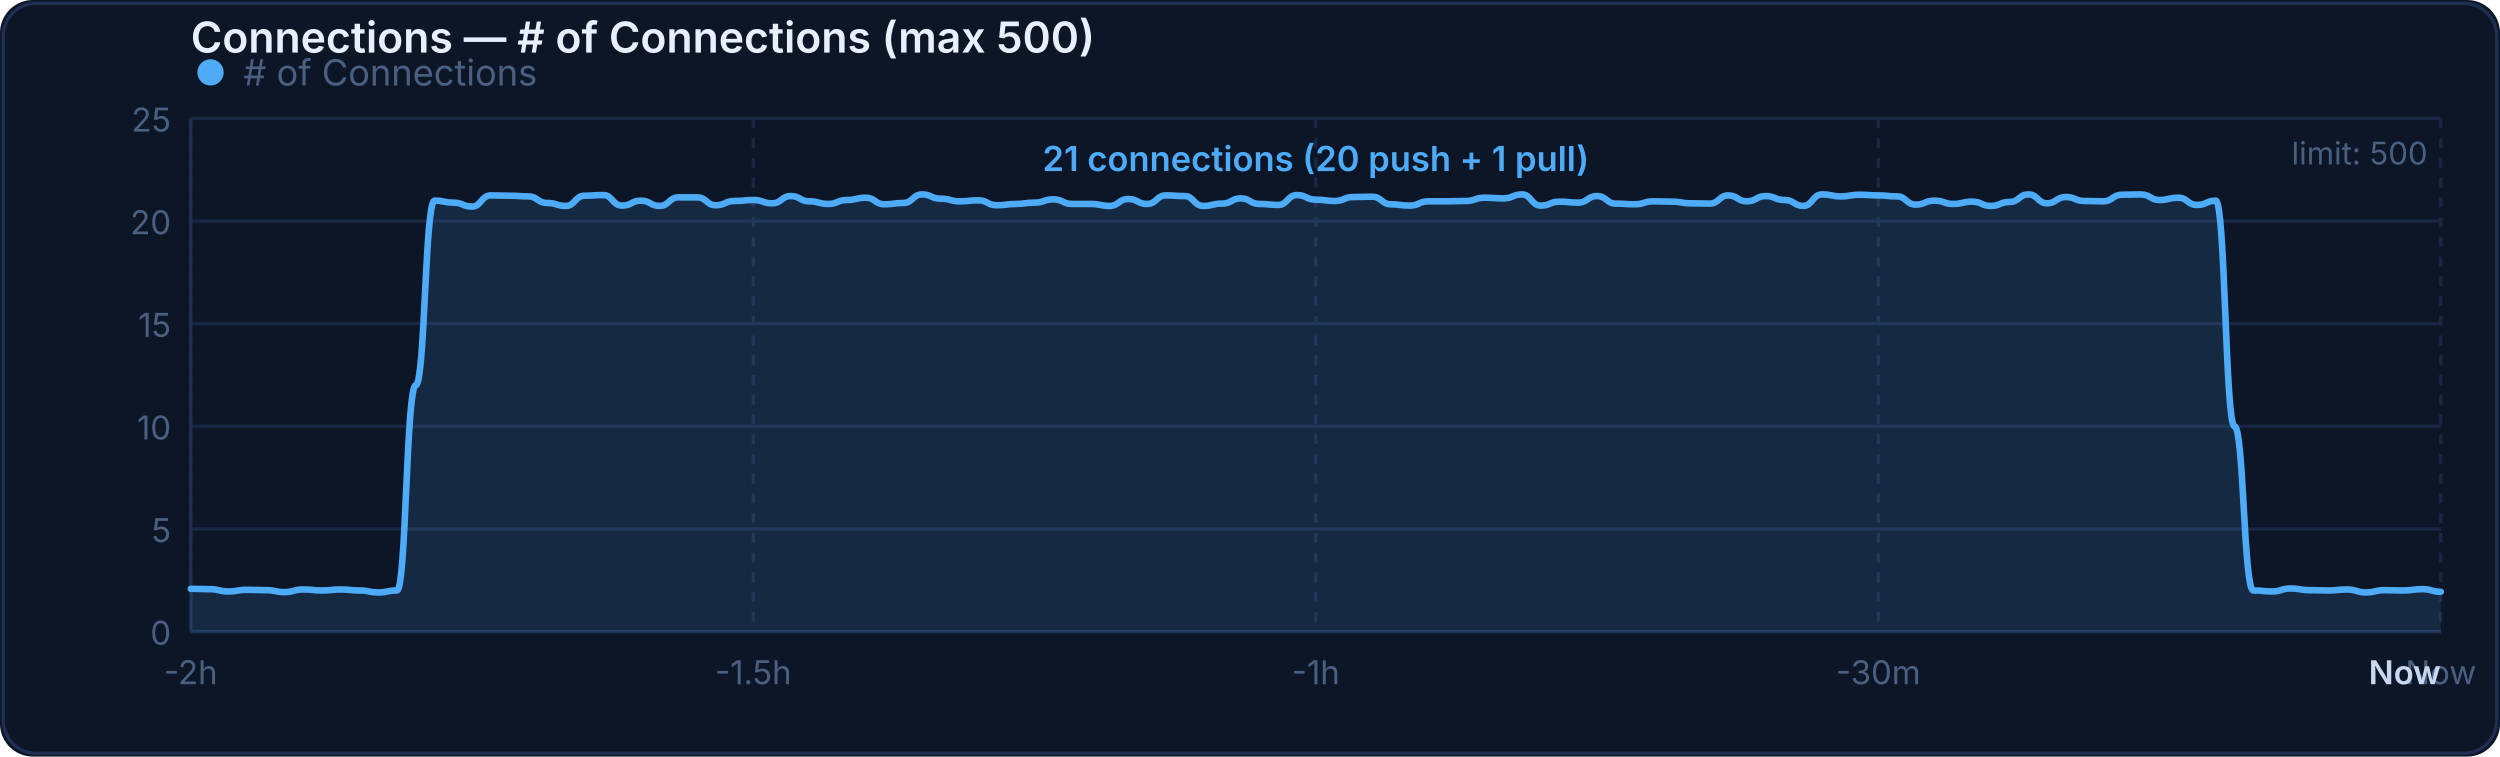
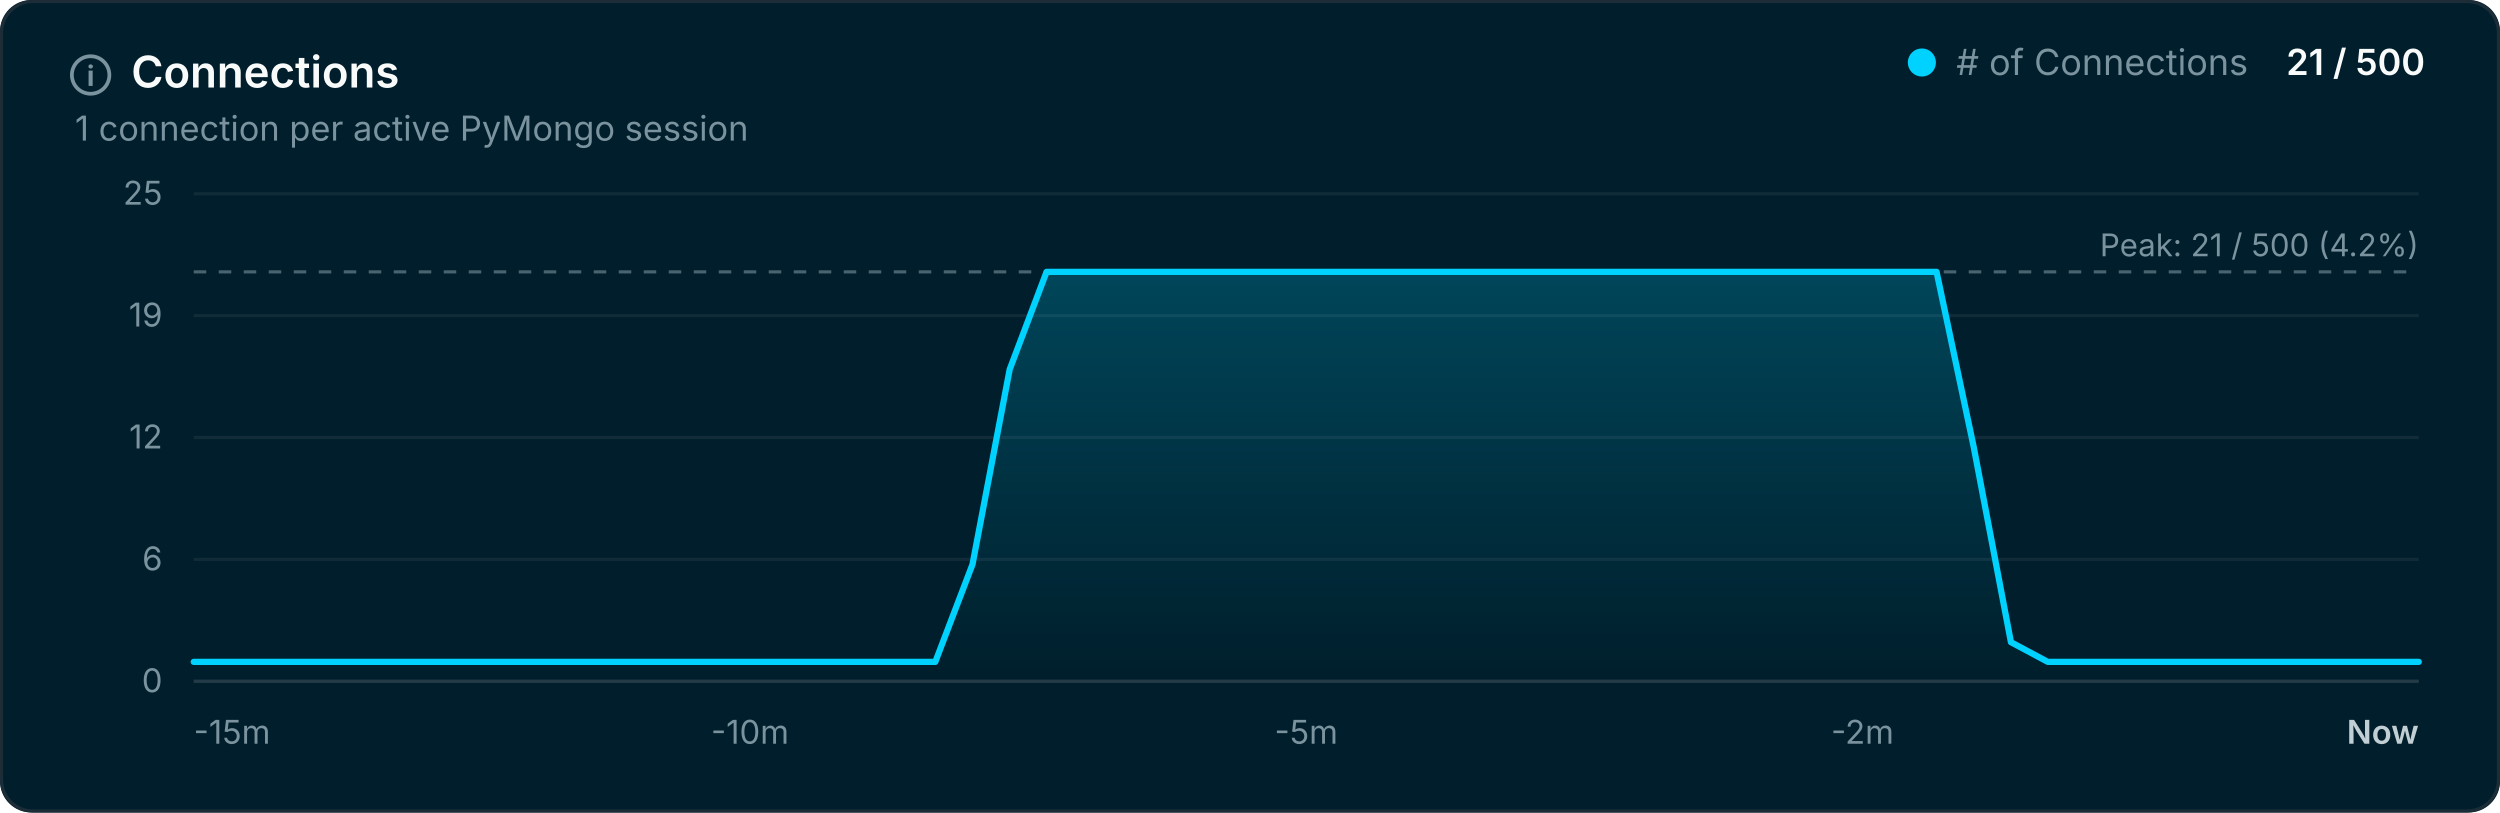
- <svg xmlns="http://www.w3.org/2000/svg" viewBox="0 0 760 230">
-   <rect width="760" height="230" fill="#0d1627" rx="10" />
-   <rect x="1" y="1" width="758" height="228" fill="none" stroke="#1e2f52" stroke-width="1" rx="10" />
-   <text x="58" y="16" font-family="'Instrument Sans','Inter',system-ui,sans-serif" font-size="13" font-weight="600" fill="#e8f0ff">Connections — # of Connections (max 500)</text>
-   <circle cx="64" cy="22" r="4" fill="#4dabf7" />
-   <text x="74" y="26" font-family="'Instrument Sans','Inter',system-ui,sans-serif" font-size="11" fill="#4a6080"># of Connections</text>
-   <line x1="58" y1="192.0" x2="742" y2="192.0" stroke="#1a2744" stroke-width="1" />
-   <text x="52" y="196.0" font-family="'Instrument Sans','Inter',system-ui,sans-serif" font-size="10" fill="#4a6080" text-anchor="end">0</text>
-   <line x1="58" y1="160.8" x2="742" y2="160.8" stroke="#1a2744" stroke-width="1" />
-   <text x="52" y="164.8" font-family="'Instrument Sans','Inter',system-ui,sans-serif" font-size="10" fill="#4a6080" text-anchor="end">5</text>
-   <line x1="58" y1="129.6" x2="742" y2="129.6" stroke="#1a2744" stroke-width="1" />
-   <text x="52" y="133.6" font-family="'Instrument Sans','Inter',system-ui,sans-serif" font-size="10" fill="#4a6080" text-anchor="end">10</text>
-   <line x1="58" y1="98.4" x2="742" y2="98.4" stroke="#1a2744" stroke-width="1" />
-   <text x="52" y="102.4" font-family="'Instrument Sans','Inter',system-ui,sans-serif" font-size="10" fill="#4a6080" text-anchor="end">15</text>
-   <line x1="58" y1="67.2" x2="742" y2="67.2" stroke="#1a2744" stroke-width="1" />
-   <text x="52" y="71.2" font-family="'Instrument Sans','Inter',system-ui,sans-serif" font-size="10" fill="#4a6080" text-anchor="end">20</text>
-   <line x1="58" y1="36.0" x2="742" y2="36.0" stroke="#1a2744" stroke-width="1" />
-   <text x="52" y="40.0" font-family="'Instrument Sans','Inter',system-ui,sans-serif" font-size="10" fill="#4a6080" text-anchor="end">25</text>
-   <line x1="58.0" y1="36" x2="58.0" y2="192" stroke="#1a2744" stroke-width="1" stroke-dasharray="3 3" />
-   <text x="58.0" y="208" font-family="'Instrument Sans','Inter',system-ui,sans-serif" font-size="10" fill="#4a6080" text-anchor="middle">-2h</text>
-   <line x1="229.0" y1="36" x2="229.0" y2="192" stroke="#1a2744" stroke-width="1" stroke-dasharray="3 3" />
-   <text x="229.0" y="208" font-family="'Instrument Sans','Inter',system-ui,sans-serif" font-size="10" fill="#4a6080" text-anchor="middle">-1.5h</text>
-   <line x1="400.0" y1="36" x2="400.0" y2="192" stroke="#1a2744" stroke-width="1" stroke-dasharray="3 3" />
-   <text x="400.0" y="208" font-family="'Instrument Sans','Inter',system-ui,sans-serif" font-size="10" fill="#4a6080" text-anchor="middle">-1h</text>
-   <line x1="571.0" y1="36" x2="571.0" y2="192" stroke="#1a2744" stroke-width="1" stroke-dasharray="3 3" />
-   <text x="571.0" y="208" font-family="'Instrument Sans','Inter',system-ui,sans-serif" font-size="10" fill="#4a6080" text-anchor="middle">-30m</text>
-   <line x1="742.0" y1="36" x2="742.0" y2="192" stroke="#1a2744" stroke-width="1" stroke-dasharray="3 3" />
-   <text x="742.0" y="208" font-family="'Instrument Sans','Inter',system-ui,sans-serif" font-size="10" fill="#4a6080" text-anchor="middle">Now</text>
-   <line x1="58" y1="36" x2="58" y2="192" stroke="#1e2f52" stroke-width="1" />
-   <line x1="58" y1="192" x2="742" y2="192" stroke="#1e2f52" stroke-width="1" />
-   <path d="M58.0,179.0 C60.9,179.0 60.9,179.1 63.7,179.1 C66.6,179.1 66.6,179.8 69.4,179.8 C72.2,179.8 72.2,179.3 75.1,179.3 C77.9,179.3 77.9,179.4 80.8,179.4 C83.7,179.4 83.7,180.0 86.5,180.0 C89.3,180.0 89.3,179.2 92.2,179.2 C95.1,179.2 95.1,179.5 97.9,179.5 C100.8,179.5 100.8,179.2 103.6,179.2 C106.4,179.2 106.4,179.5 109.3,179.5 C112.2,179.5 112.2,180.1 115.0,180.1 C117.8,180.1 117.8,179.5 120.7,179.5 C123.5,179.5 123.5,117.1 126.4,117.1 C129.2,117.1 129.2,61.0 132.1,61.0 C135.0,61.0 135.0,61.6 137.8,61.6 C140.7,61.6 140.7,62.8 143.5,62.8 C146.3,62.8 146.3,59.4 149.2,59.4 C152.0,59.4 152.0,59.5 154.9,59.5 C157.8,59.5 157.8,59.7 160.6,59.7 C163.4,59.7 163.4,61.7 166.3,61.7 C169.2,61.7 169.2,62.6 172.0,62.6 C174.8,62.6 174.8,59.5 177.7,59.5 C180.5,59.5 180.5,59.3 183.4,59.3 C186.2,59.3 186.2,62.5 189.1,62.5 C192.0,62.5 192.0,61.0 194.8,61.0 C197.7,61.0 197.7,62.6 200.5,62.6 C203.4,62.6 203.4,60.0 206.2,60.0 C209.1,60.0 209.1,60.0 211.9,60.0 C214.8,60.0 214.8,62.4 217.6,62.4 C220.4,62.4 220.4,61.1 223.3,61.1 C226.2,61.1 226.2,60.8 229.0,60.8 C231.9,60.8 231.9,61.8 234.7,61.8 C237.6,61.8 237.6,59.6 240.4,59.6 C243.2,59.6 243.2,61.2 246.1,61.2 C248.9,61.2 248.9,62.0 251.8,62.0 C254.6,62.0 254.6,60.8 257.5,60.8 C260.4,60.8 260.4,60.1 263.2,60.1 C266.0,60.1 266.0,62.1 268.9,62.1 C271.8,62.1 271.8,61.7 274.6,61.7 C277.5,61.7 277.5,59.1 280.3,59.1 C283.1,59.1 283.1,60.4 286.0,60.4 C288.9,60.4 288.9,61.2 291.7,61.2 C294.6,61.2 294.6,60.9 297.4,60.9 C300.2,60.9 300.2,62.4 303.1,62.4 C305.9,62.4 305.9,62.0 308.8,62.0 C311.6,62.0 311.6,61.6 314.5,61.6 C317.4,61.6 317.4,60.6 320.2,60.6 C323.1,60.6 323.1,62.0 325.9,62.0 C328.8,62.0 328.8,62.0 331.6,62.0 C334.5,62.0 334.5,62.6 337.3,62.6 C340.1,62.6 340.1,60.5 343.0,60.5 C345.9,60.5 345.9,62.0 348.7,62.0 C351.6,62.0 351.6,59.4 354.4,59.4 C357.2,59.4 357.2,59.6 360.1,59.6 C362.9,59.6 362.9,62.6 365.8,62.6 C368.6,62.6 368.6,61.9 371.5,61.9 C374.4,61.9 374.4,60.3 377.2,60.3 C380.0,60.3 380.0,62.0 382.9,62.0 C385.8,62.0 385.8,62.3 388.6,62.3 C391.4,62.3 391.4,59.3 394.3,59.3 C397.1,59.3 397.1,60.7 400.0,60.7 C402.9,60.7 402.9,61.1 405.7,61.1 C408.6,61.1 408.6,59.9 411.4,59.9 C414.2,59.9 414.2,59.8 417.1,59.8 C420.0,59.8 420.0,62.1 422.8,62.1 C425.6,62.1 425.6,62.5 428.5,62.5 C431.4,62.5 431.4,61.2 434.2,61.2 C437.1,61.2 437.1,61.2 439.9,61.2 C442.8,61.2 442.8,61.1 445.6,61.1 C448.4,61.1 448.4,60.1 451.3,60.1 C454.1,60.1 454.1,60.3 457.0,60.3 C459.9,60.3 459.9,59.1 462.7,59.1 C465.5,59.1 465.5,62.5 468.4,62.5 C471.2,62.5 471.2,61.3 474.1,61.3 C476.9,61.3 476.9,61.6 479.8,61.6 C482.6,61.6 482.6,59.6 485.5,59.6 C488.4,59.6 488.4,61.9 491.2,61.9 C494.1,61.9 494.1,62.1 496.9,62.1 C499.8,62.1 499.8,61.2 502.6,61.2 C505.5,61.2 505.5,61.3 508.3,61.3 C511.1,61.3 511.1,61.8 514.0,61.8 C516.9,61.8 516.9,61.9 519.7,61.9 C522.6,61.9 522.6,59.4 525.4,59.4 C528.2,59.4 528.2,61.2 531.1,61.2 C533.9,61.2 533.9,59.6 536.8,59.6 C539.6,59.6 539.6,60.8 542.5,60.8 C545.4,60.8 545.4,62.6 548.2,62.6 C551.0,62.6 551.0,59.1 553.9,59.1 C556.8,59.1 556.8,59.7 559.6,59.7 C562.4,59.7 562.4,59.2 565.3,59.2 C568.1,59.2 568.1,59.4 571.0,59.4 C573.8,59.4 573.8,59.7 576.7,59.7 C579.5,59.7 579.5,62.2 582.4,62.2 C585.2,62.2 585.2,61.0 588.1,61.0 C591.0,61.0 591.0,62.0 593.8,62.0 C596.6,62.0 596.6,61.3 599.5,61.3 C602.4,61.3 602.4,62.6 605.2,62.6 C608.0,62.6 608.0,61.4 610.9,61.4 C613.8,61.4 613.8,59.1 616.6,59.1 C619.5,59.1 619.5,61.8 622.3,61.8 C625.1,61.8 625.1,59.9 628.0,59.9 C630.9,59.9 630.9,61.1 633.7,61.1 C636.5,61.1 636.5,61.2 639.4,61.2 C642.2,61.2 642.2,59.2 645.1,59.2 C648.0,59.2 648.0,59.1 650.8,59.1 C653.7,59.1 653.7,60.8 656.5,60.8 C659.3,60.8 659.3,60.1 662.2,60.1 C665.0,60.1 665.0,62.3 667.9,62.3 C670.8,62.3 670.8,61.0 673.6,61.0 C676.5,61.0 676.5,129.6 679.3,129.6 C682.1,129.6 682.1,179.5 685.0,179.5 C687.9,179.5 687.9,179.8 690.7,179.8 C693.5,179.8 693.5,178.9 696.4,178.9 C699.2,178.9 699.2,179.4 702.1,179.4 C705.0,179.4 705.0,179.5 707.8,179.5 C710.6,179.5 710.6,179.2 713.5,179.2 C716.4,179.2 716.4,180.1 719.2,180.1 C722.0,180.1 722.0,179.4 724.9,179.4 C727.8,179.4 727.8,179.5 730.6,179.5 C733.5,179.5 733.5,179.1 736.3,179.1 C739.2,179.1 739.2,179.9 742.0,179.9 L742.0,192.0 L58.0,192.0 Z" fill="rgba(77,171,247,0.13)" />
-   <path d="M58.0,179.0 C60.9,179.0 60.9,179.1 63.7,179.1 C66.6,179.1 66.6,179.8 69.4,179.8 C72.2,179.8 72.2,179.3 75.1,179.3 C77.9,179.3 77.9,179.4 80.8,179.4 C83.7,179.4 83.7,180.0 86.5,180.0 C89.3,180.0 89.3,179.2 92.2,179.2 C95.1,179.2 95.1,179.5 97.9,179.5 C100.8,179.5 100.8,179.2 103.6,179.2 C106.4,179.2 106.4,179.5 109.3,179.5 C112.2,179.5 112.2,180.1 115.0,180.1 C117.8,180.1 117.8,179.5 120.7,179.5 C123.5,179.5 123.5,117.1 126.4,117.1 C129.2,117.1 129.2,61.0 132.1,61.0 C135.0,61.0 135.0,61.6 137.8,61.6 C140.7,61.6 140.7,62.8 143.5,62.8 C146.3,62.8 146.3,59.4 149.2,59.4 C152.0,59.4 152.0,59.5 154.9,59.5 C157.8,59.5 157.8,59.7 160.6,59.7 C163.4,59.7 163.4,61.7 166.3,61.7 C169.2,61.7 169.2,62.6 172.0,62.6 C174.8,62.6 174.8,59.5 177.7,59.5 C180.5,59.5 180.5,59.3 183.4,59.3 C186.2,59.3 186.2,62.5 189.1,62.5 C192.0,62.5 192.0,61.0 194.8,61.0 C197.7,61.0 197.7,62.6 200.5,62.6 C203.4,62.6 203.4,60.0 206.2,60.0 C209.1,60.0 209.1,60.0 211.9,60.0 C214.8,60.0 214.8,62.4 217.6,62.4 C220.4,62.4 220.4,61.1 223.3,61.1 C226.2,61.1 226.2,60.8 229.0,60.8 C231.9,60.8 231.9,61.8 234.7,61.8 C237.6,61.8 237.6,59.6 240.4,59.6 C243.2,59.6 243.2,61.2 246.1,61.2 C248.9,61.2 248.9,62.0 251.8,62.0 C254.6,62.0 254.6,60.8 257.5,60.8 C260.4,60.8 260.4,60.1 263.2,60.1 C266.0,60.1 266.0,62.1 268.9,62.1 C271.8,62.1 271.8,61.7 274.6,61.7 C277.5,61.7 277.5,59.1 280.3,59.1 C283.1,59.1 283.1,60.4 286.0,60.4 C288.9,60.4 288.9,61.2 291.7,61.2 C294.6,61.2 294.6,60.9 297.4,60.9 C300.2,60.9 300.2,62.4 303.1,62.4 C305.9,62.4 305.9,62.0 308.8,62.0 C311.6,62.0 311.6,61.6 314.5,61.6 C317.4,61.6 317.4,60.6 320.2,60.6 C323.1,60.6 323.1,62.0 325.9,62.0 C328.8,62.0 328.8,62.0 331.6,62.0 C334.5,62.0 334.5,62.6 337.3,62.6 C340.1,62.6 340.1,60.5 343.0,60.5 C345.9,60.5 345.9,62.0 348.7,62.0 C351.6,62.0 351.6,59.4 354.4,59.4 C357.2,59.4 357.2,59.6 360.1,59.6 C362.9,59.6 362.9,62.6 365.8,62.6 C368.6,62.6 368.6,61.9 371.5,61.9 C374.4,61.9 374.4,60.3 377.2,60.3 C380.0,60.3 380.0,62.0 382.9,62.0 C385.8,62.0 385.8,62.3 388.6,62.3 C391.4,62.3 391.4,59.3 394.3,59.3 C397.1,59.3 397.1,60.7 400.0,60.7 C402.9,60.7 402.9,61.1 405.7,61.1 C408.6,61.1 408.6,59.9 411.4,59.9 C414.2,59.9 414.2,59.8 417.1,59.8 C420.0,59.8 420.0,62.1 422.8,62.1 C425.6,62.1 425.6,62.5 428.5,62.5 C431.4,62.5 431.4,61.2 434.2,61.2 C437.1,61.2 437.1,61.2 439.9,61.2 C442.8,61.2 442.8,61.1 445.6,61.1 C448.4,61.1 448.4,60.1 451.3,60.1 C454.1,60.1 454.1,60.3 457.0,60.3 C459.9,60.3 459.9,59.1 462.7,59.1 C465.5,59.1 465.5,62.5 468.4,62.5 C471.2,62.5 471.2,61.3 474.1,61.3 C476.9,61.3 476.9,61.6 479.8,61.6 C482.6,61.6 482.6,59.6 485.5,59.6 C488.4,59.6 488.4,61.9 491.2,61.9 C494.1,61.9 494.1,62.1 496.9,62.1 C499.8,62.1 499.8,61.2 502.6,61.2 C505.5,61.2 505.5,61.3 508.3,61.3 C511.1,61.3 511.1,61.8 514.0,61.8 C516.9,61.8 516.9,61.9 519.7,61.9 C522.6,61.9 522.6,59.4 525.4,59.4 C528.2,59.4 528.2,61.2 531.1,61.2 C533.9,61.2 533.9,59.6 536.8,59.6 C539.6,59.6 539.6,60.8 542.5,60.8 C545.4,60.8 545.4,62.6 548.2,62.6 C551.0,62.6 551.0,59.1 553.9,59.1 C556.8,59.1 556.8,59.7 559.6,59.7 C562.4,59.7 562.4,59.2 565.3,59.2 C568.1,59.2 568.1,59.4 571.0,59.4 C573.8,59.4 573.8,59.7 576.7,59.7 C579.5,59.7 579.5,62.2 582.4,62.2 C585.2,62.2 585.2,61.0 588.1,61.0 C591.0,61.0 591.0,62.0 593.8,62.0 C596.6,62.0 596.6,61.3 599.5,61.3 C602.4,61.3 602.4,62.6 605.2,62.6 C608.0,62.6 608.0,61.4 610.9,61.4 C613.8,61.4 613.8,59.1 616.6,59.1 C619.5,59.1 619.5,61.8 622.3,61.8 C625.1,61.8 625.1,59.9 628.0,59.9 C630.9,59.9 630.9,61.1 633.7,61.1 C636.5,61.1 636.5,61.2 639.4,61.2 C642.2,61.2 642.2,59.2 645.1,59.2 C648.0,59.2 648.0,59.1 650.8,59.1 C653.7,59.1 653.7,60.8 656.5,60.8 C659.3,60.8 659.3,60.1 662.2,60.1 C665.0,60.1 665.0,62.3 667.9,62.3 C670.8,62.3 670.8,61.0 673.6,61.0 C676.5,61.0 676.5,129.6 679.3,129.6 C682.1,129.6 682.1,179.5 685.0,179.5 C687.9,179.5 687.9,179.8 690.7,179.8 C693.5,179.8 693.5,178.9 696.4,178.9 C699.2,178.9 699.2,179.4 702.1,179.4 C705.0,179.4 705.0,179.5 707.8,179.5 C710.6,179.5 710.6,179.2 713.5,179.2 C716.4,179.2 716.4,180.1 719.2,180.1 C722.0,180.1 722.0,179.4 724.9,179.4 C727.8,179.4 727.8,179.5 730.6,179.5 C733.5,179.5 733.5,179.1 736.3,179.1 C739.2,179.1 739.2,179.9 742.0,179.9" fill="none" stroke="#4dabf7" stroke-width="2" stroke-linejoin="round" stroke-linecap="round" />
-   <text x="742" y="208" font-family="'Instrument Sans','Inter',system-ui,sans-serif" font-size="10" fill="#c8d8f0" text-anchor="end" font-weight="600">Now</text>
-   <text x="400.0" y="52.0" font-family="'Instrument Sans','Inter',system-ui,sans-serif" font-size="10.5" fill="#4dabf7" text-anchor="middle" font-weight="600">21 connections (20 push + 1 pull)</text>
-   <text x="738" y="50.0" font-family="'Instrument Sans','Inter',system-ui,sans-serif" font-size="9.5" fill="#4a6080" text-anchor="end">limit: 500</text>
+ <svg xmlns="http://www.w3.org/2000/svg" viewBox="0 0 800 260" width="800" height="260">
+   <defs>
+     <linearGradient id="grad_connections_1" x1="0" y1="0" x2="0" y2="1">
+       <stop offset="0%" stop-color="#00ED64" stop-opacity="0.22" />
+       <stop offset="100%" stop-color="#00ED64" stop-opacity="0.0" />
+     </linearGradient>
+     <linearGradient id="grad_connections_blue" x1="0" y1="0" x2="0" y2="1">
+       <stop offset="0%" stop-color="#00D2FF" stop-opacity="0.22" />
+       <stop offset="100%" stop-color="#00D2FF" stop-opacity="0.0" />
+     </linearGradient>
+     <linearGradient id="grad_connections_amber" x1="0" y1="0" x2="0" y2="1">
+       <stop offset="0%" stop-color="#FFC010" stop-opacity="0.22" />
+       <stop offset="100%" stop-color="#FFC010" stop-opacity="0.0" />
+     </linearGradient>
+   </defs>
+   <rect width="800" height="260" fill="#001E2B" rx="10" />
+   <rect x="0.5" y="0.5" width="799" height="259" fill="none" stroke="#1C2D38" stroke-width="1" rx="10" />
+   <circle cx="29" cy="24" r="6" fill="none" stroke="#7A939E" stroke-width="1.2" />
+   <text x="29" y="27.5" font-family="'Instrument Sans', 'Inter', -apple-system, BlinkMacSystemFont, 'Segoe UI', sans-serif" font-size="9" font-weight="700" fill="#7A939E" text-anchor="middle">i</text>
+   <text x="42" y="28" font-family="'Instrument Sans', 'Inter', -apple-system, BlinkMacSystemFont, 'Segoe UI', sans-serif" font-size="14" font-weight="600" fill="#F9FBFA">Connections</text>
+   <text x="24" y="45" font-family="'Instrument Sans', 'Inter', -apple-system, BlinkMacSystemFont, 'Segoe UI', sans-serif" font-size="11" fill="#7A939E">1 connection per active PyMongo session</text>
+   <circle cx="615" cy="20" r="4.5" fill="#00D2FF" />
+   <text x="626" y="24" font-family="'Instrument Sans', 'Inter', -apple-system, BlinkMacSystemFont, 'Segoe UI', sans-serif" font-size="11.5" fill="#7A939E"># of Connections</text>
+   <text x="776" y="24" font-family="'Instrument Sans', 'Inter', -apple-system, BlinkMacSystemFont, 'Segoe UI', sans-serif" font-size="11.5" font-weight="600" fill="#F9FBFA" text-anchor="end">21 / 500</text>
+   <line x1="62" y1="218.0" x2="774" y2="218.0" stroke="#112B38" stroke-width="1" />
+   <text x="52" y="221.5" font-family="'Instrument Sans', 'Inter', -apple-system, BlinkMacSystemFont, 'Segoe UI', sans-serif" font-size="10.5" fill="#7A939E" text-anchor="end">0</text>
+   <line x1="62" y1="179.0" x2="774" y2="179.0" stroke="#112B38" stroke-width="1" />
+   <text x="52" y="182.5" font-family="'Instrument Sans', 'Inter', -apple-system, BlinkMacSystemFont, 'Segoe UI', sans-serif" font-size="10.5" fill="#7A939E" text-anchor="end">6</text>
+   <line x1="62" y1="140.0" x2="774" y2="140.0" stroke="#112B38" stroke-width="1" />
+   <text x="52" y="143.5" font-family="'Instrument Sans', 'Inter', -apple-system, BlinkMacSystemFont, 'Segoe UI', sans-serif" font-size="10.5" fill="#7A939E" text-anchor="end">12</text>
+   <line x1="62" y1="101.0" x2="774" y2="101.0" stroke="#112B38" stroke-width="1" />
+   <text x="52" y="104.5" font-family="'Instrument Sans', 'Inter', -apple-system, BlinkMacSystemFont, 'Segoe UI', sans-serif" font-size="10.5" fill="#7A939E" text-anchor="end">19</text>
+   <line x1="62" y1="62.0" x2="774" y2="62.0" stroke="#112B38" stroke-width="1" />
+   <text x="52" y="65.5" font-family="'Instrument Sans', 'Inter', -apple-system, BlinkMacSystemFont, 'Segoe UI', sans-serif" font-size="10.5" fill="#7A939E" text-anchor="end">25</text>
+   <text x="62.0" y="238" font-family="'Instrument Sans', 'Inter', -apple-system, BlinkMacSystemFont, 'Segoe UI', sans-serif" font-size="10.5" font-weight="400" fill="#7A939E" text-anchor="start">-15m</text>
+   <text x="240.0" y="238" font-family="'Instrument Sans', 'Inter', -apple-system, BlinkMacSystemFont, 'Segoe UI', sans-serif" font-size="10.5" font-weight="400" fill="#7A939E" text-anchor="middle">-10m</text>
+   <text x="418.0" y="238" font-family="'Instrument Sans', 'Inter', -apple-system, BlinkMacSystemFont, 'Segoe UI', sans-serif" font-size="10.5" font-weight="400" fill="#7A939E" text-anchor="middle">-5m</text>
+   <text x="596.0" y="238" font-family="'Instrument Sans', 'Inter', -apple-system, BlinkMacSystemFont, 'Segoe UI', sans-serif" font-size="10.5" font-weight="400" fill="#7A939E" text-anchor="middle">-2m</text>
+   <text x="774.0" y="238" font-family="'Instrument Sans', 'Inter', -apple-system, BlinkMacSystemFont, 'Segoe UI', sans-serif" font-size="10.5" font-weight="600" fill="#C1CED4" text-anchor="end">Now</text>
+   <line x1="62" y1="218" x2="774" y2="218" stroke="#233B47" stroke-width="1" />
+   <line x1="62" y1="87.0" x2="774" y2="87.0" stroke="#7A939E" stroke-width="1" stroke-dasharray="4 4" opacity="0.6" />
+   <text x="774" y="82.0" font-family="'Instrument Sans', 'Inter', -apple-system, BlinkMacSystemFont, 'Segoe UI', sans-serif" font-size="10" fill="#7A939E" text-anchor="end">Peak: 21 / 500 (4.2%)</text>
+   <path d="M 62.0,211.8 L 73.9,211.8 L 85.7,211.8 L 97.6,211.8 L 109.5,211.8 L 121.3,211.8 L 133.2,211.8 L 145.1,211.8 L 156.9,211.8 L 168.8,211.8 L 180.7,211.8 L 192.5,211.8 L 204.4,211.8 L 216.3,211.8 L 228.1,211.8 L 240.0,211.8 L 251.9,211.8 L 263.7,211.8 L 275.6,211.8 L 287.5,211.8 L 299.3,211.8 L 311.2,180.6 L 323.1,118.2 L 334.9,87.0 L 346.8,87.0 L 358.7,87.0 L 370.5,87.0 L 382.4,87.0 L 394.3,87.0 L 406.1,87.0 L 418.0,87.0 L 429.9,87.0 L 441.7,87.0 L 453.6,87.0 L 465.5,87.0 L 477.3,87.0 L 489.2,87.0 L 501.1,87.0 L 512.9,87.0 L 524.8,87.0 L 536.7,87.0 L 548.5,87.0 L 560.4,87.0 L 572.3,87.0 L 584.1,87.0 L 596.0,87.0 L 607.9,87.0 L 619.7,87.0 L 631.6,143.1 L 643.5,205.5 L 655.3,211.8 L 667.2,211.8 L 679.1,211.8 L 690.9,211.8 L 702.8,211.8 L 714.7,211.8 L 726.5,211.8 L 738.4,211.8 L 750.3,211.8 L 762.1,211.8 L 774.0,211.8 L 774.0,218.0 L 62.0,218.0 Z" fill="url(#grad_connections_blue)" />
+   <path d="M 62.0,211.8 L 73.9,211.8 L 85.7,211.8 L 97.6,211.8 L 109.5,211.8 L 121.3,211.8 L 133.2,211.8 L 145.1,211.8 L 156.9,211.8 L 168.8,211.8 L 180.7,211.8 L 192.5,211.8 L 204.4,211.8 L 216.3,211.8 L 228.1,211.8 L 240.0,211.8 L 251.9,211.8 L 263.7,211.8 L 275.6,211.8 L 287.5,211.8 L 299.3,211.8 L 311.2,180.6 L 323.1,118.2 L 334.9,87.0 L 346.8,87.0 L 358.7,87.0 L 370.5,87.0 L 382.4,87.0 L 394.3,87.0 L 406.1,87.0 L 418.0,87.0 L 429.9,87.0 L 441.7,87.0 L 453.6,87.0 L 465.5,87.0 L 477.3,87.0 L 489.2,87.0 L 501.1,87.0 L 512.9,87.0 L 524.8,87.0 L 536.7,87.0 L 548.5,87.0 L 560.4,87.0 L 572.3,87.0 L 584.1,87.0 L 596.0,87.0 L 607.9,87.0 L 619.7,87.0 L 631.6,143.1 L 643.5,205.5 L 655.3,211.8 L 667.2,211.8 L 679.1,211.8 L 690.9,211.8 L 702.8,211.8 L 714.7,211.8 L 726.5,211.8 L 738.4,211.8 L 750.3,211.8 L 762.1,211.8 L 774.0,211.8" fill="none" stroke="#00D2FF" stroke-width="2" stroke-linejoin="round" stroke-linecap="round" />
</svg>
